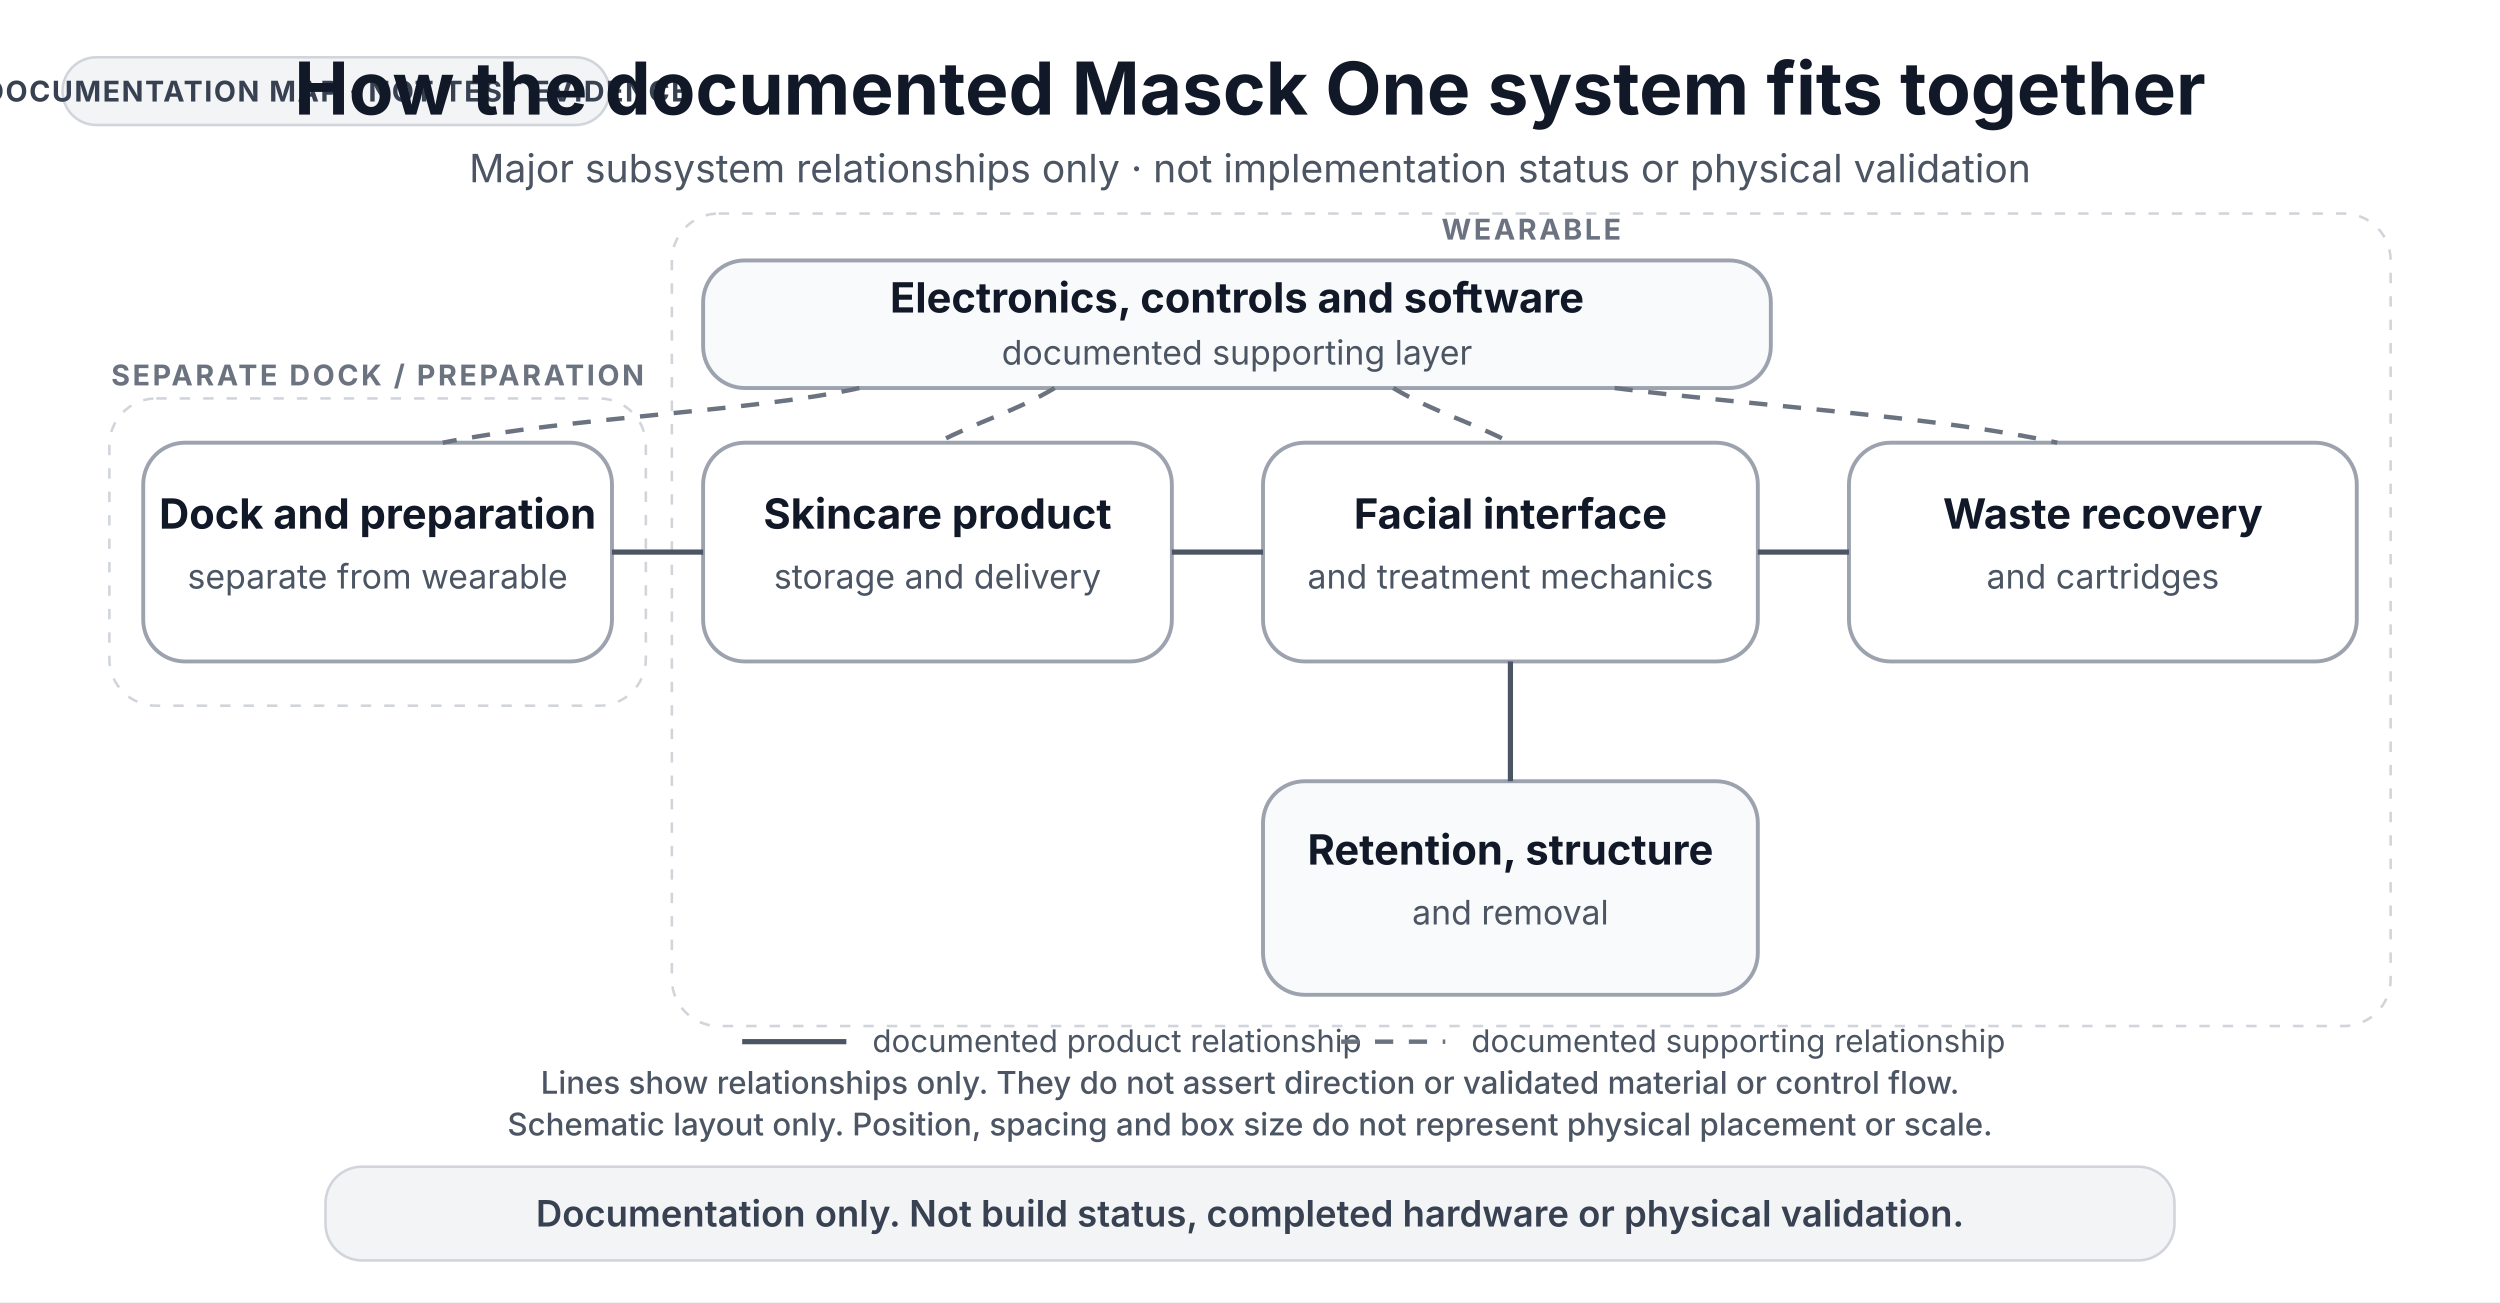
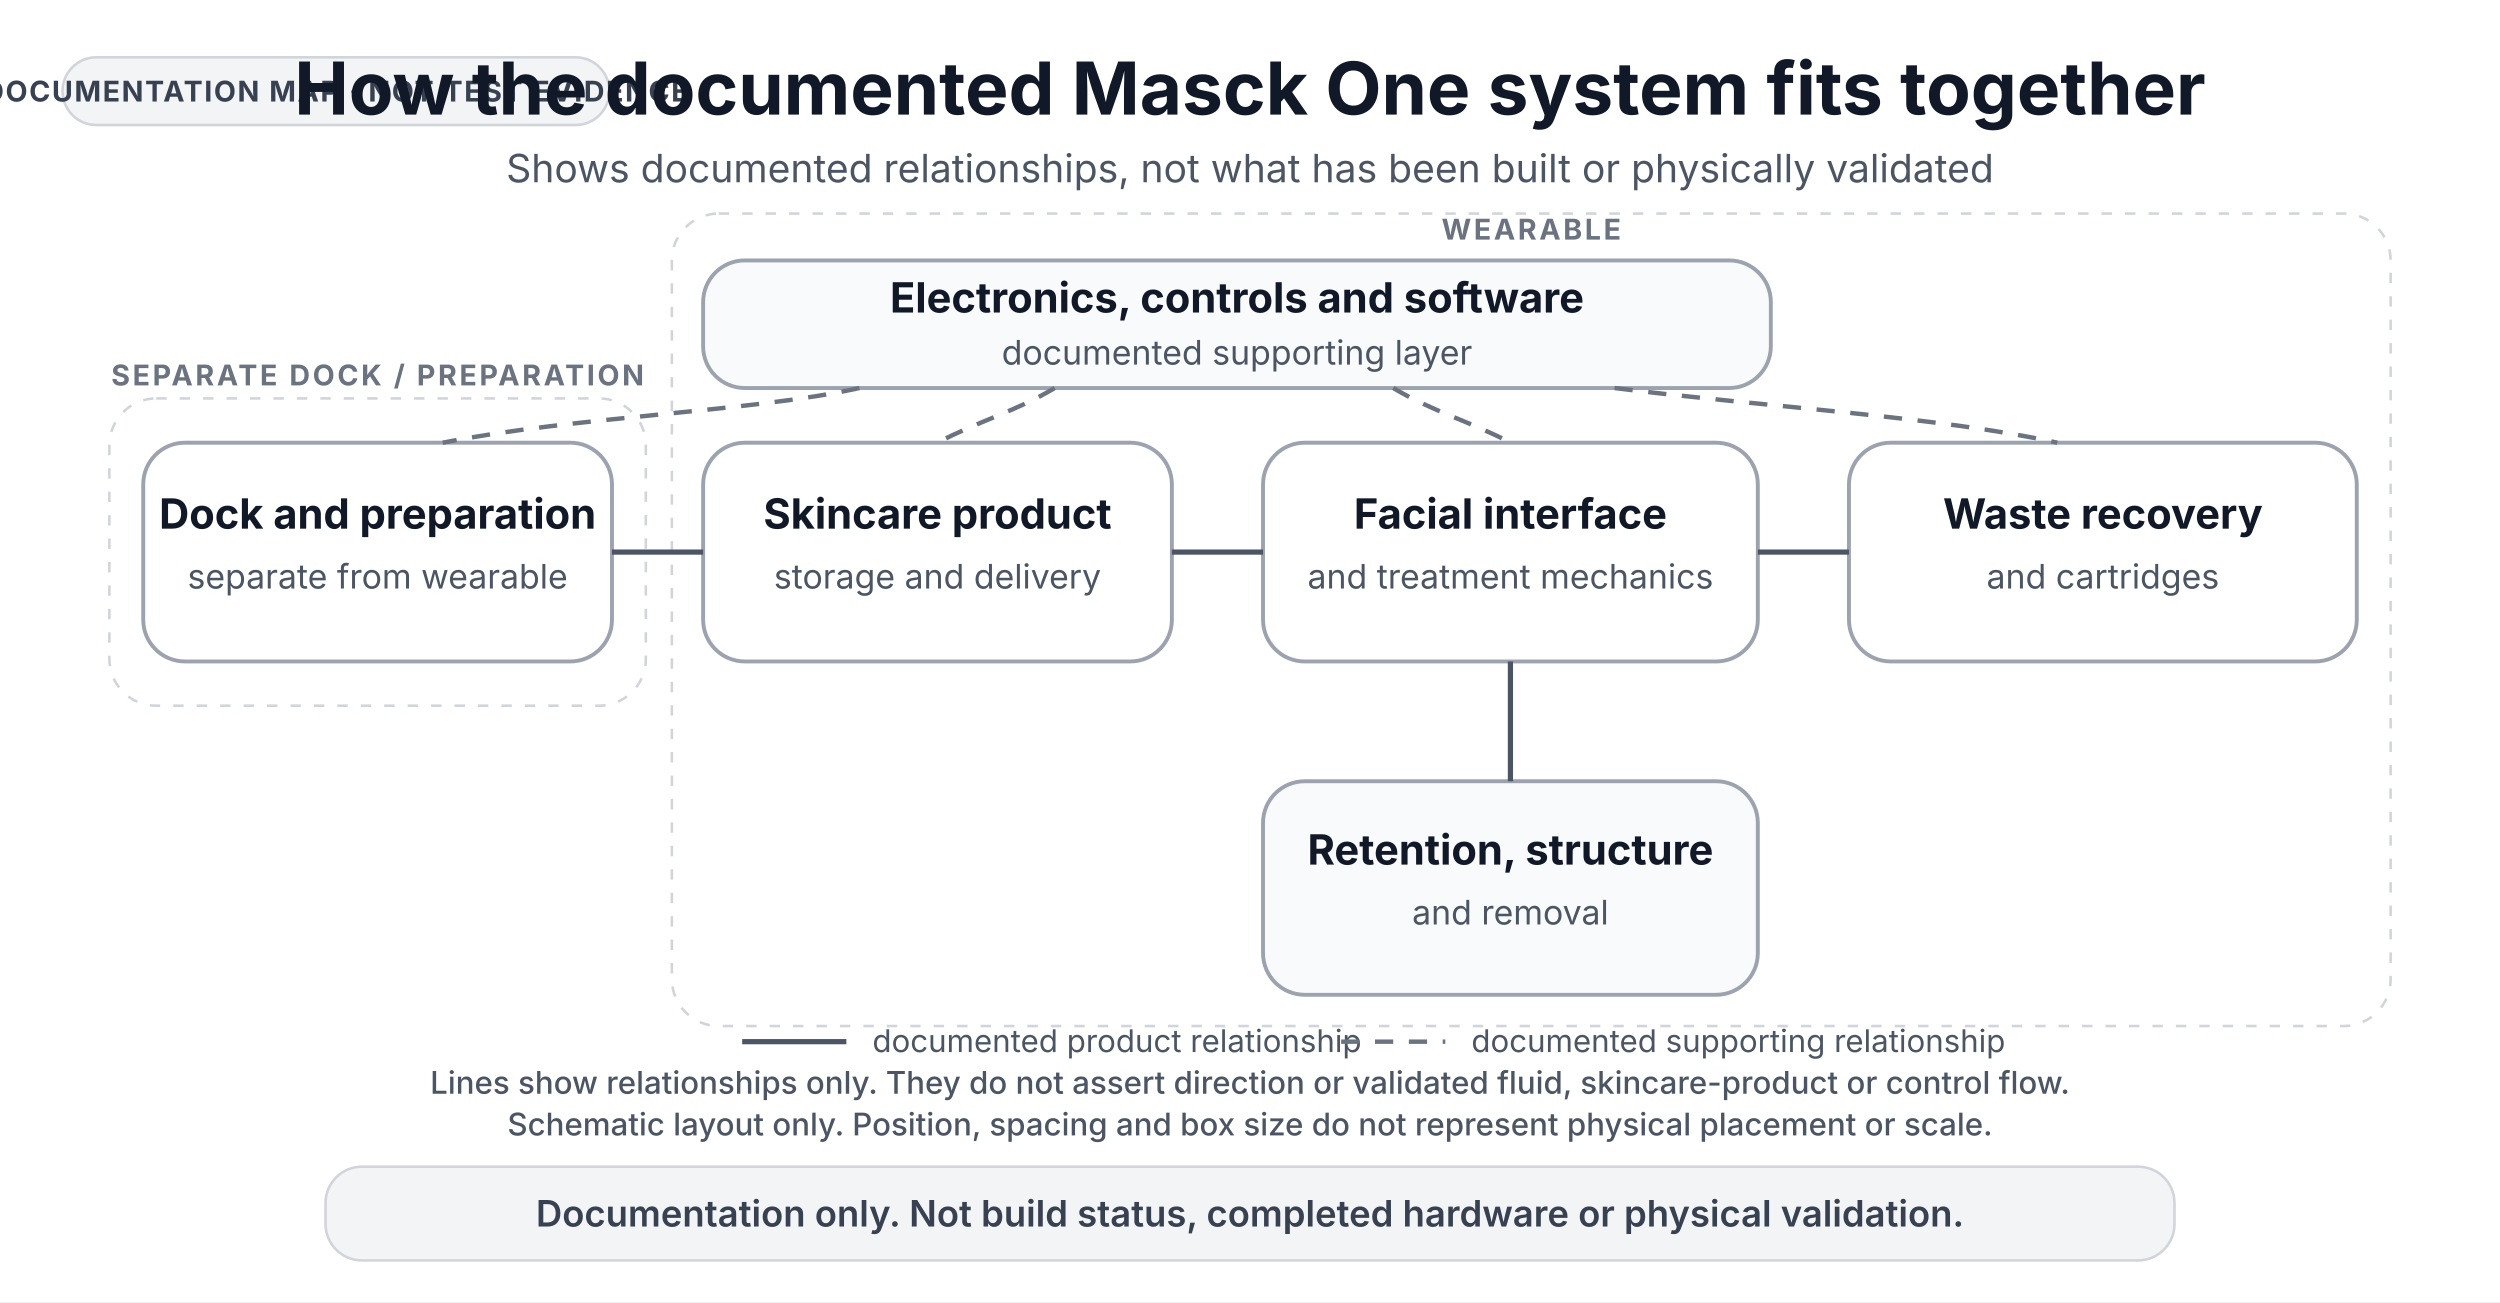
<svg xmlns="http://www.w3.org/2000/svg" width="960" height="500" viewBox="0 0 960 500" role="img" aria-labelledby="title desc">
  <defs>
    <style>
      .title { font: 700 28px system-ui, -apple-system, BlinkMacSystemFont, 'Segoe UI', sans-serif; fill: #111827; }
      .subtitle { font: 400 15px system-ui, -apple-system, BlinkMacSystemFont, 'Segoe UI', sans-serif; fill: #4b5563; }
      .badge { font: 700 11px system-ui, -apple-system, BlinkMacSystemFont, 'Segoe UI', sans-serif; fill: #374151; text-anchor: middle; letter-spacing: 0.6px; }
      .zone { font: 700 11px system-ui, -apple-system, BlinkMacSystemFont, 'Segoe UI', sans-serif; fill: #6b7280; text-anchor: middle; letter-spacing: 1px; }
      .node-title { font: 650 16px system-ui, -apple-system, BlinkMacSystemFont, 'Segoe UI', sans-serif; fill: #111827; text-anchor: middle; }
      .node-sub { font: 400 13px system-ui, -apple-system, BlinkMacSystemFont, 'Segoe UI', sans-serif; fill: #4b5563; text-anchor: middle; }
      .legend { font: 400 12px system-ui, -apple-system, BlinkMacSystemFont, 'Segoe UI', sans-serif; fill: #4b5563; }
      .boundary-note { font: 500 12px system-ui, -apple-system, BlinkMacSystemFont, 'Segoe UI', sans-serif; fill: #4b5563; text-anchor: middle; }
      .footer { font: 600 14px system-ui, -apple-system, BlinkMacSystemFont, 'Segoe UI', sans-serif; fill: #374151; text-anchor: middle; }
      .box { fill: #ffffff; stroke: #9ca3af; stroke-width: 1.5; rx: 16; }
      .support { fill: #f9fafb; stroke: #9ca3af; stroke-width: 1.5; rx: 16; }
      .zone-box { fill: none; stroke: #d1d5db; stroke-width: 1; stroke-dasharray: 4 5; rx: 18; }
      .relationship { fill: none; stroke: #4b5563; stroke-width: 2; }
      .support-relationship { fill: none; stroke: #6b7280; stroke-width: 1.7; stroke-dasharray: 7 6; }
      .legend-solid { fill: none; stroke: #4b5563; stroke-width: 2; }
      .legend-dashed { fill: none; stroke: #6b7280; stroke-width: 1.7; stroke-dasharray: 7 6; }
    </style>
  </defs>
  <rect width="960" height="500" fill="#ffffff" />
  <rect x="24" y="22" width="210" height="26" rx="13" fill="#f3f4f6" stroke="#d1d5db" />
  <text x="129" y="39" class="badge">DOCUMENTATION MAP · NOT TEST EVIDENCE</text>
  <text x="480" y="44" class="title" text-anchor="middle">How the documented Masck One system fits together</text>
-   <text x="480" y="70" class="subtitle" text-anchor="middle">Major subsystem relationships only · not implementation status or physical validation</text>
+   <text x="480" y="70" class="subtitle" text-anchor="middle">Shows documented relationships, not what has been built or physically validated</text>
  <rect x="42" y="153" width="206" height="118" class="zone-box" />
  <text x="145" y="148" class="zone">SEPARATE DOCK / PREPARATION</text>
  <rect x="258" y="82" width="660" height="312" class="zone-box" />
  <text x="588" y="92" class="zone">WEARABLE</text>
  <rect x="55" y="170" width="180" height="84" class="box" />
  <text x="145" y="203" class="node-title">Dock and preparation</text>
  <text x="145" y="226" class="node-sub">separate from wearable</text>
  <rect x="270" y="170" width="180" height="84" class="box" />
  <text x="360" y="203" class="node-title">Skincare product</text>
  <text x="360" y="226" class="node-sub">storage and delivery</text>
  <rect x="485" y="170" width="190" height="84" class="box" />
  <text x="580" y="203" class="node-title">Facial interface</text>
  <text x="580" y="226" class="node-sub">and treatment mechanics</text>
  <rect x="710" y="170" width="195" height="84" class="box" />
  <text x="807.5" y="203" class="node-title">Waste recovery</text>
  <text x="807.5" y="226" class="node-sub">and cartridges</text>
  <path d="M235 212 H270" class="relationship" />
  <path d="M450 212 H485" class="relationship" />
  <path d="M675 212 H710" class="relationship" />
  <rect x="485" y="300" width="190" height="82" class="support" />
  <text x="580" y="332" class="node-title">Retention, structure</text>
  <text x="580" y="355" class="node-sub">and removal</text>
  <path d="M580 300 V254" class="relationship" />
  <rect x="270" y="100" width="410" height="49" class="support" />
  <text x="475" y="120" class="node-title">Electronics, controls and software</text>
  <text x="475" y="140" class="node-sub">documented supporting layer</text>
  <path d="M330 149 C290 158 220 160 170 170" class="support-relationship" />
  <path d="M405 149 C390 158 375 162 360 170" class="support-relationship" />
  <path d="M535 149 C550 158 565 162 580 170" class="support-relationship" />
  <path d="M620 149 C675 156 745 160 790 170" class="support-relationship" />
  <line x1="285" y1="400" x2="325" y2="400" class="legend-solid" />
  <text x="335" y="404" class="legend">documented product relationship</text>
  <line x1="515" y1="400" x2="555" y2="400" class="legend-dashed" />
  <text x="565" y="404" class="legend">documented supporting relationship</text>
-   <text x="480" y="420" class="boundary-note">Lines show relationships only. They do not assert direction or validated material or control flow.</text>
+   <text x="480" y="420" class="boundary-note">Lines show relationships only. They do not assert direction or validated fluid, skincare-product or control flow.</text>
  <text x="480" y="436" class="boundary-note">Schematic layout only. Position, spacing and box size do not represent physical placement or scale.</text>
  <rect x="125" y="448" width="710" height="36" rx="14" fill="#f3f4f6" stroke="#d1d5db" />
  <text x="480" y="471" class="footer">Documentation only. Not build status, completed hardware or physical validation.</text>
</svg>
